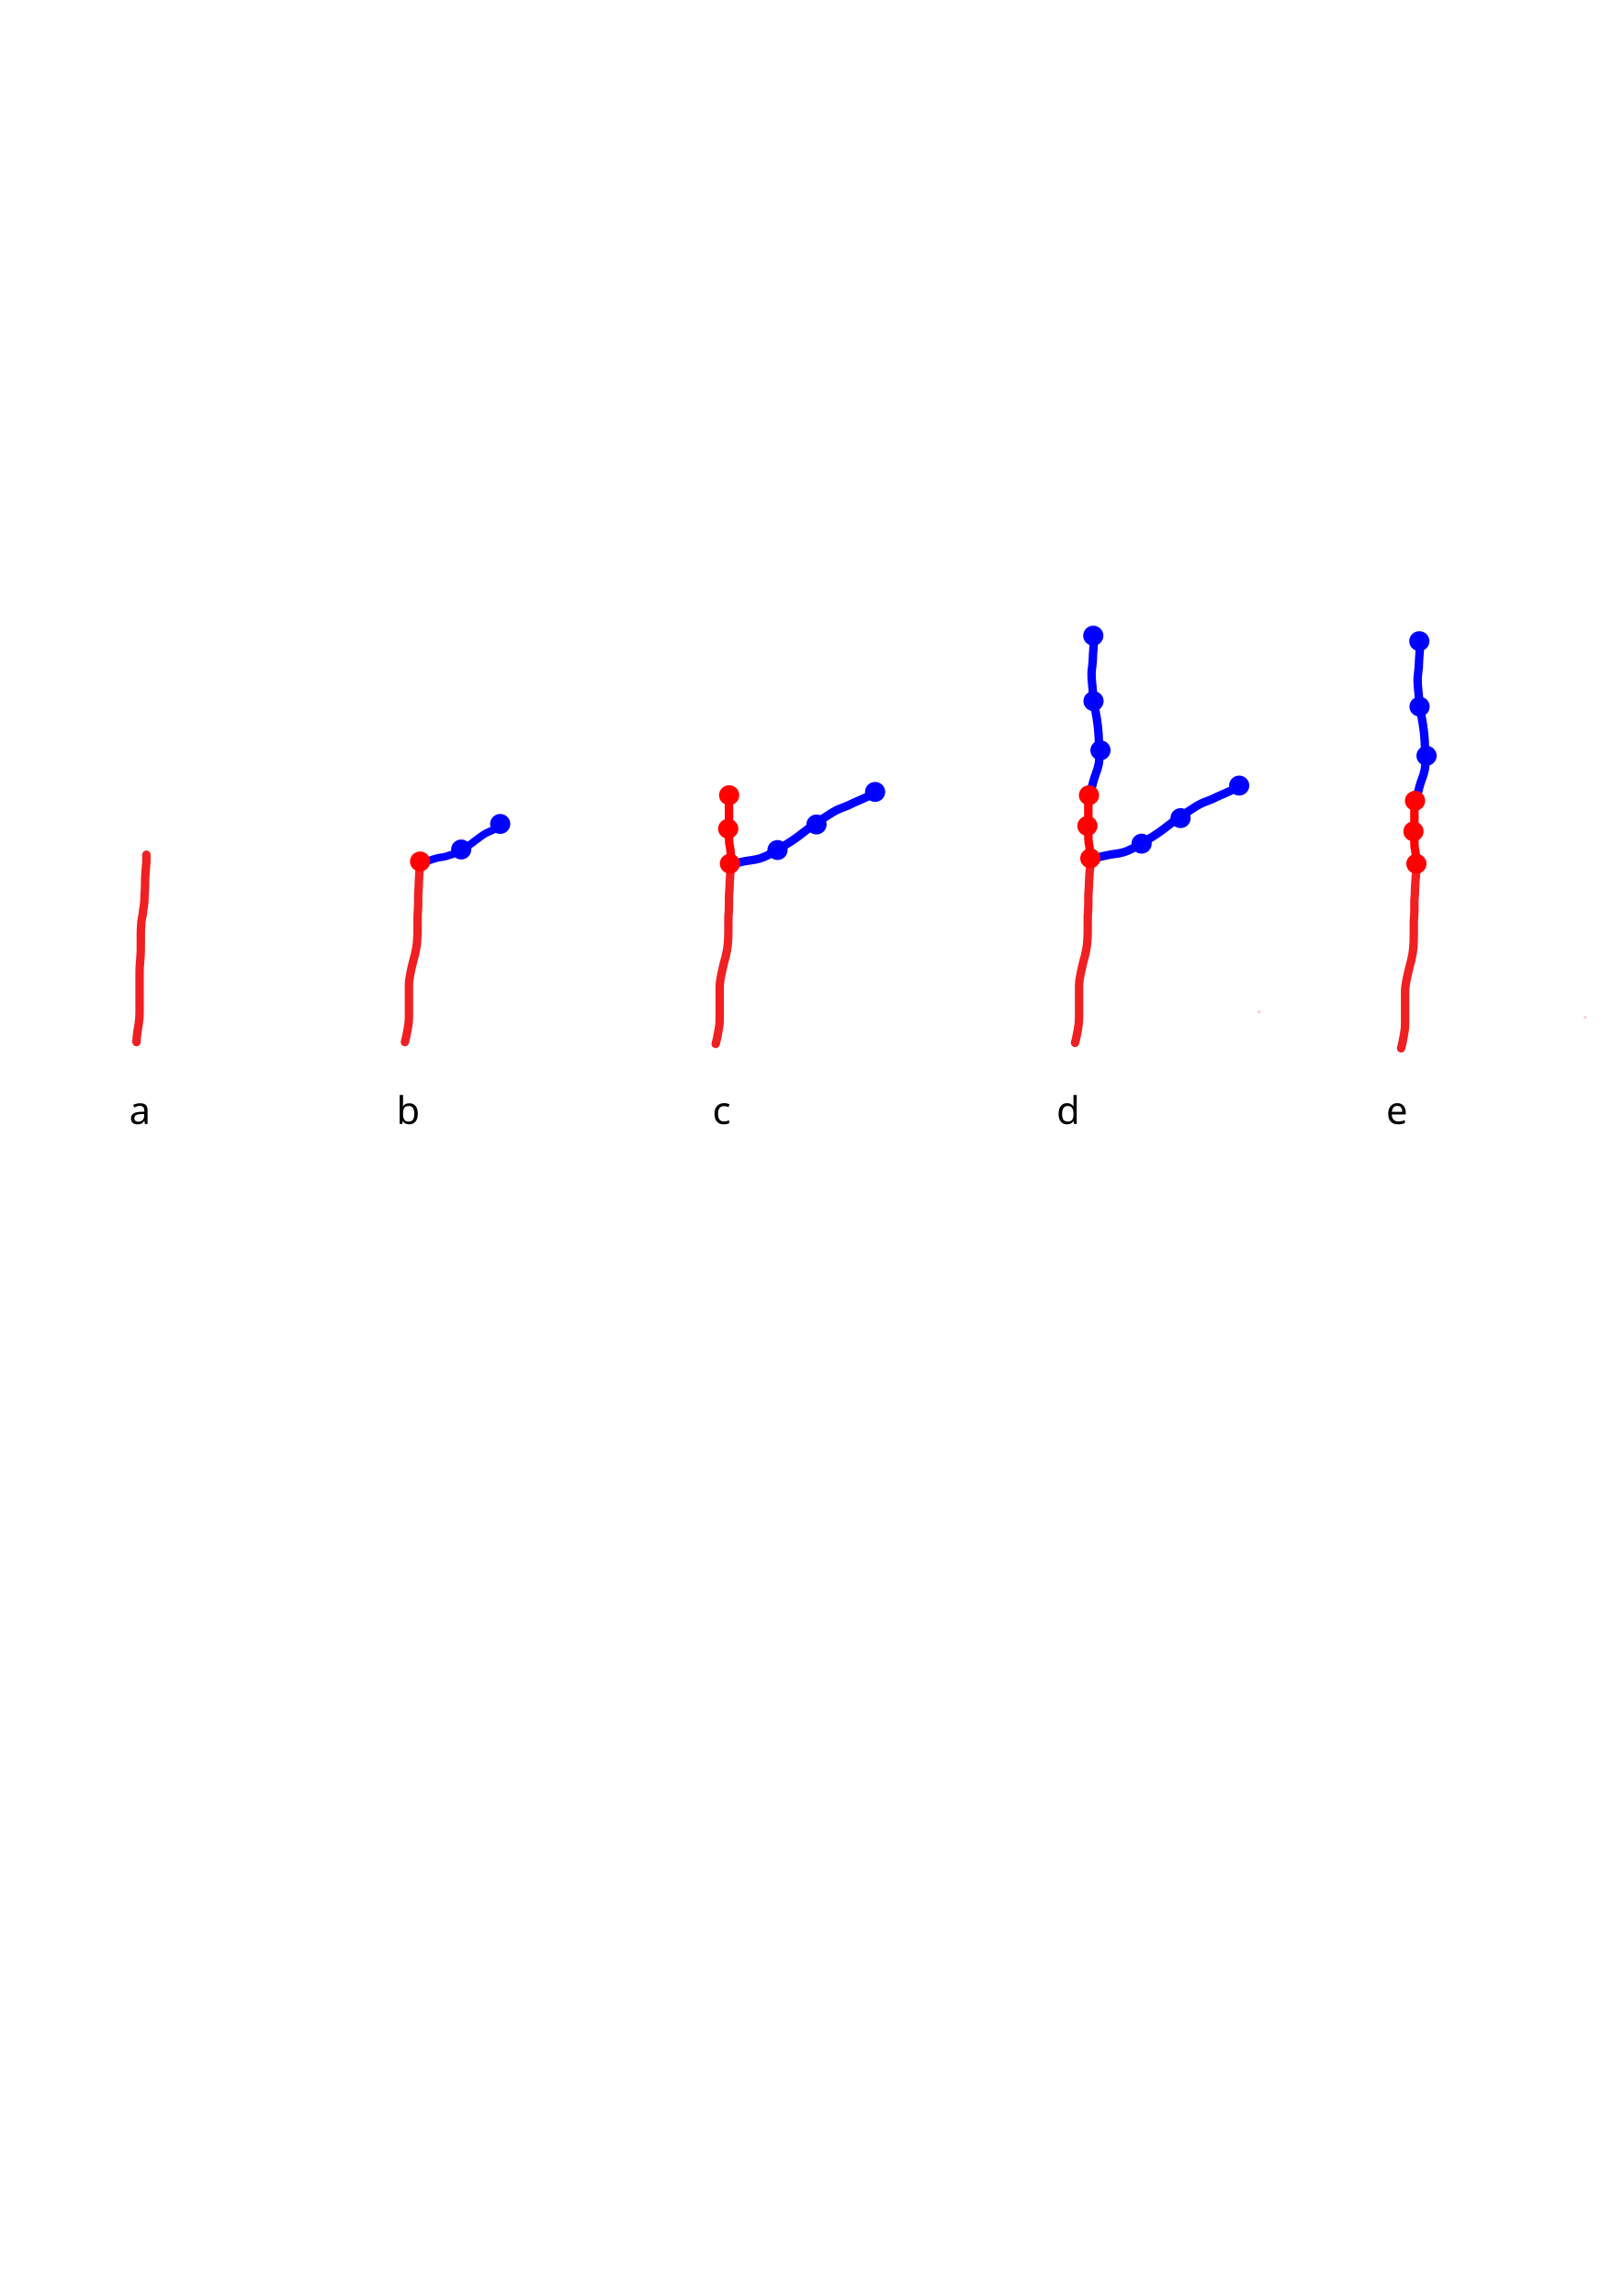
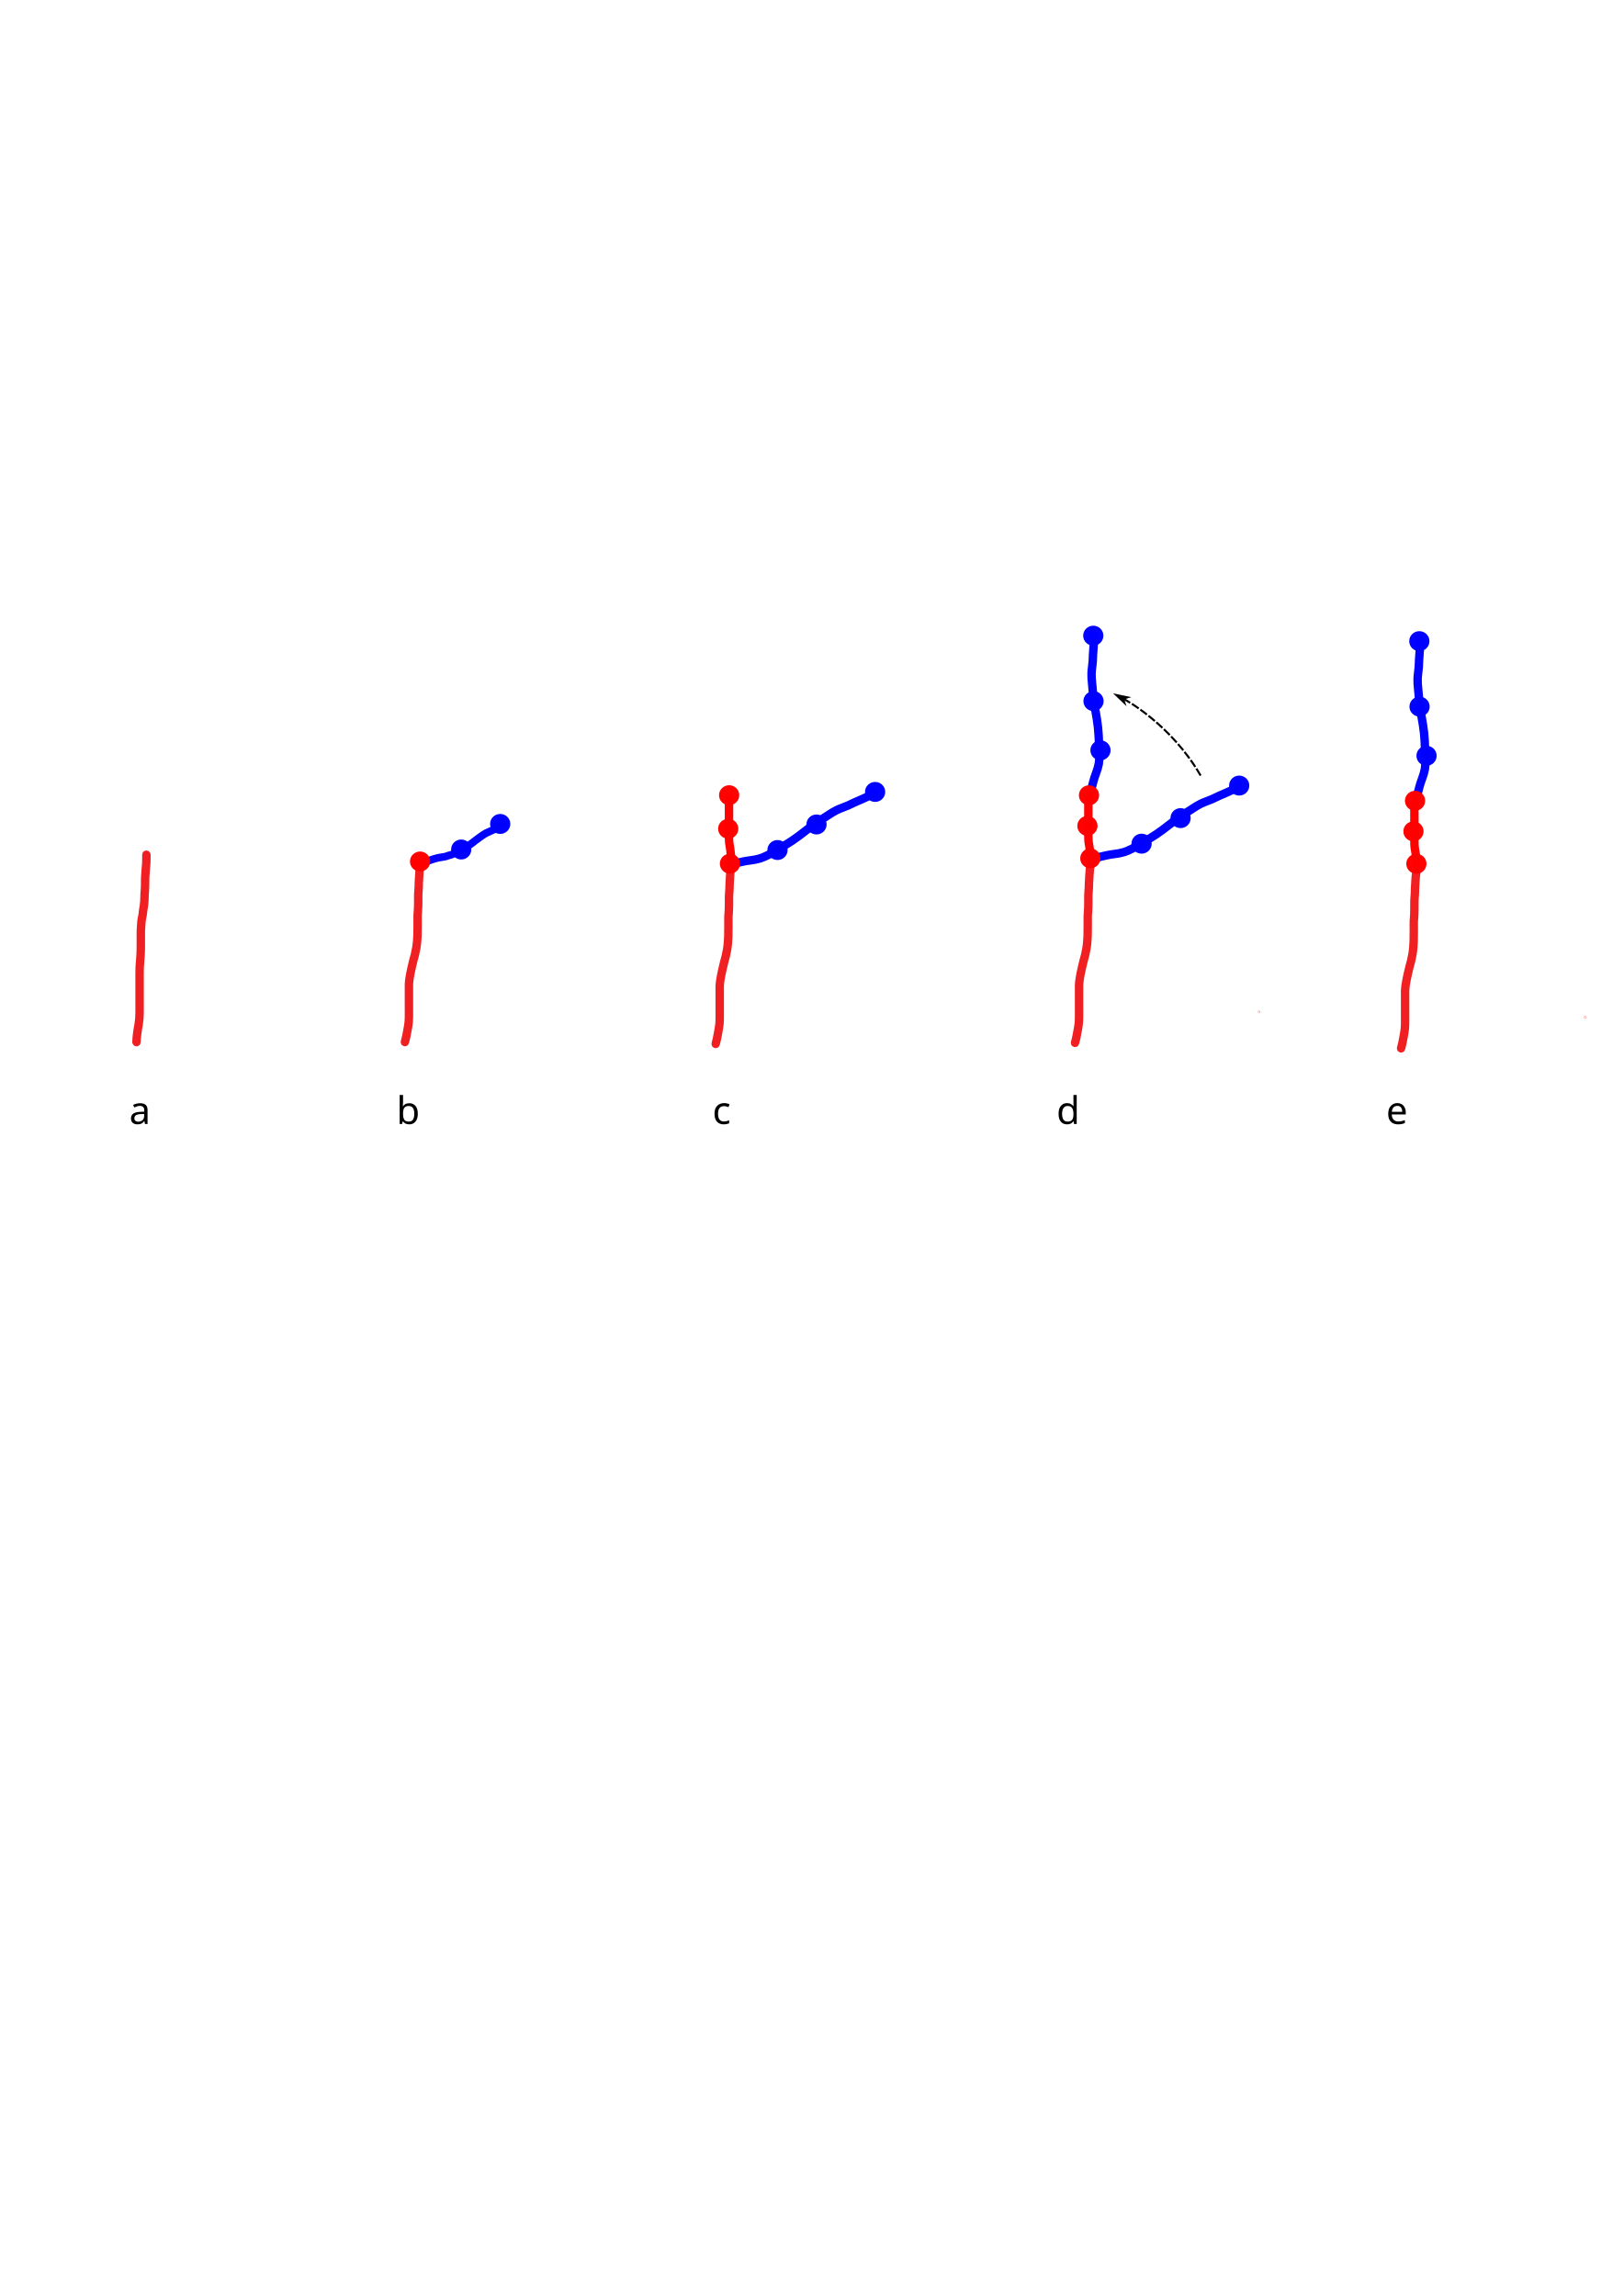
<svg xmlns="http://www.w3.org/2000/svg" width="210mm" height="297mm" viewBox="0 0 210 297" version="1.1" id="svg8">
-   <defs id="defs2" />
+   <defs id="defs2">
+     <marker style="overflow:visible" id="Arrow1L" refX="0" refY="0" orient="auto-start-reverse" markerWidth="8.75" markerHeight="5" viewBox="0 0 8.75 5" preserveAspectRatio="xMidYMid">
+       <path style="fill:context-stroke;fill-rule:evenodd;stroke:none" d="M 0,0 5,-5 -12.5,0 5,5 Z" id="arrow1L" transform="scale(-0.5)" />
+     </marker>
+   </defs>
  <g id="layer1">
    <path style="opacity:0.99;fill:#0000ff;fill-rule:evenodd;stroke:#0000ff;stroke-width:0.926;stroke-linecap:round;stroke-linejoin:round;stroke-opacity:1;paint-order:stroke fill markers" id="path16-6-9" d="m 141.587,111.088 c 0.485,-0.11 0.965,-0.242 1.452,-0.344 0.37,-0.091 0.748,-0.143 1.126,-0.194 0.427,-0.053 0.848,-0.13 1.261,-0.254 0.364,-0.117 0.71,-0.282 1.054,-0.449 0.427,-0.218 0.828,-0.482 1.241,-0.724 0.632,-0.337 1.235,-0.723 1.837,-1.109 0.591,-0.39 1.151,-0.824 1.71,-1.258 0.488,-0.401 0.999,-0.772 1.525,-1.121 0.493,-0.316 0.986,-0.634 1.476,-0.956 0.356,-0.234 0.715,-0.465 1.098,-0.651 0.256,-0.119 0.519,-0.226 0.785,-0.323 0.225,-0.08 0.446,-0.169 0.665,-0.265 0.279,-0.13 0.552,-0.27 0.834,-0.393 0.364,-0.153 0.723,-0.316 1.085,-0.475 0.334,-0.144 0.664,-0.294 0.972,-0.486 0.149,-0.092 0.278,-0.204 0.39,-0.337 0.075,-0.09 -0.052,-0.196 -0.127,-0.106 v 0 c -0.1,0.121 -0.218,0.219 -0.351,0.303 -0.301,0.189 -0.625,0.334 -0.951,0.475 -0.361,0.158 -0.721,0.321 -1.085,0.475 -0.282,0.123 -0.556,0.262 -0.835,0.393 -0.216,0.094 -0.433,0.183 -0.656,0.261 -0.271,0.099 -0.539,0.207 -0.8,0.329 -0.39,0.189 -0.756,0.423 -1.117,0.662 -0.49,0.322 -0.983,0.64 -1.477,0.956 -0.529,0.352 -1.044,0.725 -1.535,1.128 -0.555,0.431 -1.111,0.862 -1.697,1.249 -0.601,0.385 -1.202,0.769 -1.832,1.106 -0.409,0.24 -0.806,0.501 -1.229,0.718 -0.336,0.163 -0.674,0.324 -1.029,0.439 -0.404,0.122 -0.816,0.196 -1.235,0.249 -0.382,0.051 -0.763,0.104 -1.138,0.196 -0.487,0.102 -0.966,0.233 -1.451,0.344 -0.115,0.023 -0.083,0.186 0.033,0.163 z" />
    <path style="opacity:0.99;fill:#0000ff;fill-rule:evenodd;stroke:#0000ff;stroke-width:0.926;stroke-linecap:round;stroke-linejoin:round;stroke-opacity:1;paint-order:stroke fill markers" id="path1219" d="m 53.789,111.808 c 0.202,-0.029 0.401,-0.07 0.602,-0.101 0.186,-0.032 0.365,-0.084 0.539,-0.158 0.153,-0.085 0.324,-0.122 0.489,-0.175 0.106,-0.034 0.211,-0.072 0.316,-0.107 0.321,-0.123 0.653,-0.211 0.988,-0.288 0.245,-0.045 0.492,-0.083 0.738,-0.123 0.205,-0.023 0.394,-0.113 0.589,-0.177 0.133,-0.035 0.27,-0.056 0.399,-0.108 0.07,-0.029 0.136,-0.07 0.202,-0.107 0.224,-0.125 0.447,-0.252 0.675,-0.37 0.279,-0.142 0.565,-0.27 0.839,-0.421 0.324,-0.152 0.605,-0.374 0.893,-0.582 0.276,-0.231 0.574,-0.433 0.858,-0.654 0.309,-0.239 0.638,-0.453 0.975,-0.65 0.252,-0.12 0.511,-0.22 0.76,-0.345 0.165,-0.062 0.319,-0.141 0.464,-0.242 0.193,-0.131 0.345,-0.305 0.5,-0.477 0.117,-0.125 0.205,-0.27 0.284,-0.42 0.019,-0.037 -0.032,-0.064 -0.052,-0.027 v 0 c -0.077,0.146 -0.162,0.287 -0.276,0.408 -0.152,0.169 -0.3,0.34 -0.49,0.469 -0.142,0.1 -0.294,0.176 -0.456,0.237 -0.25,0.126 -0.511,0.226 -0.763,0.347 -0.339,0.198 -0.67,0.414 -0.981,0.655 -0.283,0.221 -0.581,0.422 -0.857,0.653 -0.286,0.207 -0.565,0.428 -0.887,0.578 -0.274,0.151 -0.559,0.278 -0.838,0.42 -0.229,0.118 -0.453,0.246 -0.677,0.371 -0.057,0.033 -0.129,0.077 -0.191,0.102 -0.128,0.052 -0.266,0.073 -0.399,0.108 -0.191,0.063 -0.378,0.152 -0.58,0.175 -0.248,0.04 -0.495,0.078 -0.742,0.124 -0.337,0.077 -0.67,0.166 -0.993,0.29 -0.105,0.035 -0.209,0.072 -0.314,0.106 -0.168,0.053 -0.341,0.091 -0.496,0.177 -0.169,0.072 -0.343,0.122 -0.525,0.154 -0.202,0.031 -0.402,0.072 -0.605,0.101 -0.041,0.008 -0.029,0.066 0.011,0.058 z" />
    <path style="opacity:0.99;fill:#f01e20;fill-rule:evenodd;stroke:#f01e20;stroke-width:0.926;stroke-linecap:round;stroke-linejoin:round;paint-order:stroke fill markers" id="path12" d="m 17.735,134.799 c 0.01,-0.534 0.08,-1.063 0.159,-1.59 0.099,-0.495 0.175,-0.993 0.215,-1.496 0.027,-0.409 0.028,-0.82 0.029,-1.23 -1.15e-4,-0.468 -0.001,-0.935 -0.002,-1.403 -4.23e-4,-0.534 -5.03e-4,-1.068 -5.56e-4,-1.602 -2.7e-5,-0.496 -1.6e-5,-0.993 -1.1e-5,-1.489 -0.015,-0.549 0.023,-1.097 0.071,-1.644 0.045,-0.468 0.07,-0.938 0.083,-1.407 0.008,-0.361 0.007,-0.721 0.007,-1.082 -3.44e-4,-0.374 -6.61e-4,-0.748 -8.46e-4,-1.123 -0.014,-0.348 0.024,-0.694 0.048,-1.041 0.005,-0.315 0.042,-0.625 0.101,-0.934 0.093,-0.34 0.117,-0.691 0.16,-1.039 0.075,-0.373 0.122,-0.749 0.149,-1.128 0.026,-0.32 0.01,-0.643 0.033,-0.963 0.035,-0.35 0.051,-0.702 0.061,-1.054 0.008,-0.341 0.009,-0.682 0.009,-1.023 0.031,-0.345 0.043,-0.692 0.074,-1.037 0.033,-0.309 0.06,-0.619 0.076,-0.929 0.009,-0.203 0.009,-0.406 0.01,-0.609 -2.9e-5,-0.137 -3.18e-4,-0.274 -5.03e-4,-0.412 -1.57e-4,-0.117 -0.166,-0.117 -0.166,2.2e-4 v 0 c 1.84e-4,0.137 4.77e-4,0.274 5.03e-4,0.411 -2.52e-4,0.2 -9.26e-4,0.401 -0.009,0.601 -0.016,0.308 -0.043,0.616 -0.076,0.923 -0.031,0.35 -0.045,0.702 -0.075,1.052 -3.97e-4,0.339 -9.26e-4,0.679 -0.009,1.018 -0.01,0.35 -0.025,0.699 -0.06,1.047 -0.022,0.32 -0.008,0.642 -0.033,0.963 -0.027,0.376 -0.075,0.749 -0.148,1.12 -0.043,0.345 -0.067,0.692 -0.159,1.029 -0.059,0.315 -0.098,0.632 -0.103,0.953 -0.024,0.351 -0.062,0.701 -0.048,1.053 1.73e-4,0.374 4.76e-4,0.748 8.47e-4,1.123 9.9e-5,0.359 8.99e-4,0.718 -0.007,1.078 -0.013,0.467 -0.038,0.933 -0.083,1.398 -0.048,0.552 -0.086,1.104 -0.071,1.658 -5e-6,0.496 -1.5e-5,0.993 1.2e-5,1.489 4.5e-5,0.534 1.13e-4,1.068 5.55e-4,1.602 4.5e-4,0.467 0.001,0.935 0.002,1.402 -8.99e-4,0.406 -0.002,0.812 -0.029,1.218 -0.039,0.499 -0.115,0.994 -0.213,1.485 -0.079,0.535 -0.151,1.073 -0.161,1.614 0,0.117 0.166,0.117 0.166,0 z" />
    <path style="opacity:0.99;fill:#f01e20;fill-rule:evenodd;stroke:#f01e20;stroke-width:0.926;stroke-linecap:round;stroke-linejoin:round;paint-order:stroke fill markers;fill-opacity:1" id="path14" d="m 52.445,134.821 c 0.141,-0.477 0.227,-0.965 0.315,-1.454 0.073,-0.383 0.144,-0.765 0.181,-1.153 0.027,-0.336 0.029,-0.673 0.031,-1.01 5.3e-4,-0.416 -5.29e-4,-0.833 -7.93e-4,-1.249 -5.29e-4,-0.492 -5.29e-4,-0.985 -5.29e-4,-1.477 -3.2e-5,-0.381 -2.4e-5,-0.762 -2.2e-5,-1.144 0.02,-0.477 0.102,-0.949 0.191,-1.417 0.12,-0.562 0.24,-1.123 0.383,-1.68 0.154,-0.522 0.285,-1.049 0.372,-1.586 0.098,-0.557 0.138,-1.121 0.162,-1.685 0.015,-0.442 0.016,-0.884 0.016,-1.326 -2.64e-4,-0.304 -0.001,-0.608 -0.002,-0.911 -0.012,-0.273 0.01,-0.544 0.036,-0.816 0.032,-0.381 0.037,-0.763 0.042,-1.145 0.004,-0.356 0.003,-0.713 0.003,-1.069 0.023,-0.331 0.051,-0.662 0.065,-0.994 0.001,-0.398 0.021,-0.795 0.051,-1.192 0.024,-0.316 0.027,-0.633 0.064,-0.949 0.027,-0.207 0.037,-0.415 0.077,-0.62 0.018,-0.084 0.03,-0.168 0.041,-0.253 0.015,-0.116 -0.149,-0.138 -0.164,-0.022 v 0 c -0.011,0.081 -0.022,0.163 -0.039,0.243 -0.04,0.209 -0.052,0.421 -0.079,0.632 -0.037,0.318 -0.041,0.637 -0.064,0.955 -0.03,0.399 -0.05,0.797 -0.051,1.197 -0.014,0.334 -0.043,0.667 -0.065,1.001 1.05e-4,0.356 2.64e-4,0.711 -0.003,1.067 -0.005,0.377 -0.009,0.755 -0.041,1.132 -0.026,0.277 -0.048,0.553 -0.036,0.832 2.65e-4,0.304 0.001,0.607 0.002,0.911 -5.6e-5,0.44 -0.001,0.879 -0.016,1.319 -0.023,0.558 -0.063,1.115 -0.16,1.666 -0.086,0.532 -0.217,1.054 -0.369,1.572 -0.143,0.56 -0.264,1.125 -0.385,1.69 -0.091,0.478 -0.174,0.961 -0.194,1.448 -5e-6,0.381 -1.3e-5,0.762 1.9e-5,1.144 5.5e-5,0.492 1.24e-4,0.985 5.29e-4,1.477 2.64e-4,0.416 0.001,0.832 7.94e-4,1.248 -0.002,0.332 -0.003,0.664 -0.03,0.995 -0.036,0.384 -0.107,0.761 -0.179,1.139 -0.087,0.483 -0.172,0.966 -0.312,1.437 -0.032,0.113 0.127,0.158 0.159,0.046 z" />
    <path style="opacity:0.99;fill:#f01e20;fill-rule:evenodd;stroke:#f01e20;stroke-width:0.926;stroke-linecap:round;stroke-linejoin:round;paint-order:stroke fill markers;fill-opacity:1" id="path14-3" d="m 92.639,135.06 c 0.141,-0.477 0.227,-0.965 0.315,-1.454 0.073,-0.383 0.144,-0.765 0.181,-1.153 0.027,-0.336 0.029,-0.673 0.031,-1.01 5.3e-4,-0.416 -5.29e-4,-0.833 -7.93e-4,-1.249 -5.29e-4,-0.492 -5.29e-4,-0.985 -5.29e-4,-1.477 -3.2e-5,-0.381 -2.4e-5,-0.762 -2.2e-5,-1.144 0.02,-0.477 0.102,-0.949 0.191,-1.417 0.12,-0.562 0.24,-1.123 0.383,-1.68 0.154,-0.522 0.285,-1.049 0.372,-1.586 0.098,-0.557 0.138,-1.121 0.162,-1.685 0.015,-0.442 0.016,-0.884 0.016,-1.326 -2.64e-4,-0.304 -0.001,-0.608 -0.002,-0.911 -0.012,-0.273 0.01,-0.544 0.036,-0.816 0.032,-0.381 0.037,-0.763 0.042,-1.145 0.004,-0.356 0.003,-0.713 0.003,-1.069 0.023,-0.331 0.051,-0.662 0.065,-0.994 0.001,-0.398 0.021,-0.795 0.051,-1.192 0.024,-0.316 0.027,-0.633 0.064,-0.949 0.027,-0.207 0.037,-0.415 0.077,-0.62 0.018,-0.084 0.03,-0.168 0.041,-0.253 0.015,-0.116 -0.149,-0.138 -0.164,-0.022 v 0 c -0.011,0.081 -0.022,0.163 -0.039,0.243 -0.04,0.209 -0.052,0.421 -0.079,0.632 -0.037,0.318 -0.041,0.637 -0.064,0.955 -0.03,0.399 -0.05,0.797 -0.051,1.197 -0.014,0.334 -0.043,0.667 -0.065,1.001 1.05e-4,0.356 2.64e-4,0.711 -0.003,1.067 -0.005,0.377 -0.009,0.755 -0.041,1.132 -0.026,0.277 -0.048,0.553 -0.036,0.832 2.65e-4,0.304 0.001,0.607 0.002,0.911 -5.6e-5,0.44 -0.001,0.879 -0.016,1.319 -0.023,0.558 -0.063,1.115 -0.16,1.666 -0.086,0.532 -0.217,1.054 -0.369,1.572 -0.143,0.56 -0.264,1.125 -0.385,1.69 -0.091,0.478 -0.174,0.961 -0.194,1.448 -5e-6,0.381 -1.3e-5,0.762 1.9e-5,1.144 5.5e-5,0.492 1.24e-4,0.985 5.29e-4,1.477 2.64e-4,0.416 0.001,0.832 7.94e-4,1.248 -0.002,0.332 -0.003,0.664 -0.03,0.995 -0.036,0.384 -0.107,0.761 -0.179,1.139 -0.087,0.483 -0.172,0.966 -0.312,1.437 -0.032,0.113 0.127,0.158 0.159,0.046 z" />
    <path style="opacity:0.99;fill:#0000ff;fill-rule:evenodd;stroke:#0000ff;stroke-width:0.926;stroke-linecap:round;stroke-linejoin:round;stroke-opacity:1;paint-order:stroke fill markers" id="path16-6" d="m 94.499,111.91 c 0.485,-0.11 0.965,-0.242 1.452,-0.344 0.37,-0.091 0.748,-0.143 1.126,-0.194 0.427,-0.053 0.848,-0.13 1.261,-0.254 0.364,-0.117 0.71,-0.282 1.054,-0.449 0.427,-0.218 0.828,-0.482 1.241,-0.724 0.632,-0.337 1.235,-0.723 1.837,-1.109 0.591,-0.39 1.151,-0.824 1.71,-1.258 0.488,-0.401 0.999,-0.772 1.525,-1.121 0.493,-0.316 0.986,-0.634 1.476,-0.956 0.356,-0.234 0.715,-0.465 1.098,-0.651 0.256,-0.119 0.519,-0.226 0.785,-0.323 0.225,-0.08 0.446,-0.169 0.665,-0.265 0.279,-0.13 0.552,-0.27 0.834,-0.393 0.364,-0.153 0.723,-0.316 1.085,-0.475 0.334,-0.144 0.664,-0.294 0.972,-0.486 0.149,-0.092 0.278,-0.204 0.39,-0.337 0.075,-0.09 -0.052,-0.196 -0.127,-0.106 v 0 c -0.1,0.121 -0.218,0.219 -0.351,0.303 -0.301,0.189 -0.625,0.334 -0.951,0.475 -0.361,0.158 -0.721,0.321 -1.085,0.475 -0.282,0.123 -0.556,0.262 -0.835,0.393 -0.216,0.094 -0.433,0.183 -0.656,0.261 -0.271,0.099 -0.539,0.207 -0.8,0.329 -0.39,0.189 -0.756,0.423 -1.117,0.662 -0.49,0.322 -0.983,0.64 -1.477,0.956 -0.529,0.352 -1.044,0.725 -1.535,1.128 -0.555,0.431 -1.111,0.862 -1.697,1.249 -0.601,0.385 -1.202,0.769 -1.832,1.106 -0.409,0.24 -0.807,0.501 -1.229,0.718 -0.336,0.163 -0.674,0.324 -1.029,0.439 -0.404,0.122 -0.816,0.196 -1.235,0.249 -0.382,0.051 -0.763,0.104 -1.138,0.196 -0.487,0.102 -0.966,0.233 -1.451,0.344 -0.115,0.023 -0.083,0.186 0.032,0.163 z" />
    <path style="opacity:0.99;fill:#ff0000;fill-rule:evenodd;stroke:#ff0000;stroke-width:0.926;stroke-linecap:round;stroke-linejoin:round;stroke-opacity:1;paint-order:stroke fill markers" id="path885" d="m 94.633,110.853 c -0.052,-0.442 -0.069,-0.885 -0.151,-1.323 -0.061,-0.275 -0.092,-0.555 -0.107,-0.836 -0.01,-0.251 -0.009,-0.503 -0.009,-0.754 5.3e-4,-0.256 7.94e-4,-0.512 0.001,-0.769 2.01e-4,-0.277 2.06e-4,-0.555 2.17e-4,-0.832 5e-6,-0.3 0,-0.599 -3e-6,-0.899 -3e-6,-0.313 -3e-6,-0.626 -3e-6,-0.939 -2e-6,-0.291 -2e-6,-0.582 -2e-6,-0.874 0,-0.083 0,-0.165 0,-0.248 0,-0.117 -0.166,-0.117 -0.166,0 v 0 c 0,0.009 0,0.244 0,0.248 0,0.291 0,0.582 0,0.874 0,0.313 0,0.626 2e-6,0.939 3e-6,0.3 1.1e-5,0.599 5e-6,0.899 -1.3e-5,0.277 -1.8e-5,0.555 -2.16e-4,0.832 -2.28e-4,0.256 -5.3e-4,0.512 -0.001,0.769 -1.37e-4,0.254 -0.001,0.509 0.01,0.763 0.016,0.288 0.048,0.575 0.11,0.857 0.081,0.434 0.097,0.874 0.149,1.312 0.014,0.116 0.179,0.097 0.165,-0.02 z" />
    <circle id="path887" style="fill:#ff0000;stroke:#ff0000;stroke-width:0.265" cx="162.837" cy="130.871" r="0.005" />
    <path style="opacity:0.99;fill:#f01e20;fill-rule:evenodd;stroke:#f01e20;stroke-width:0.926;stroke-linecap:round;stroke-linejoin:round;paint-order:stroke fill markers;fill-opacity:1" id="path14-3-5" d="m 139.115,134.926 c 0.141,-0.477 0.227,-0.965 0.315,-1.454 0.073,-0.383 0.144,-0.765 0.181,-1.153 0.027,-0.336 0.029,-0.673 0.031,-1.01 5.3e-4,-0.416 -5.3e-4,-0.833 -8e-4,-1.249 -5.3e-4,-0.492 -5.3e-4,-0.985 -5.3e-4,-1.477 -3e-5,-0.381 -2e-5,-0.762 -2e-5,-1.144 0.02,-0.477 0.102,-0.949 0.191,-1.417 0.12,-0.562 0.24,-1.123 0.383,-1.68 0.154,-0.522 0.285,-1.049 0.372,-1.586 0.098,-0.557 0.138,-1.121 0.162,-1.685 0.015,-0.442 0.016,-0.884 0.016,-1.326 -2.7e-4,-0.304 -0.001,-0.608 -0.002,-0.911 -0.012,-0.273 0.01,-0.544 0.036,-0.816 0.032,-0.381 0.037,-0.763 0.042,-1.145 0.003,-0.356 0.003,-0.713 0.003,-1.069 0.023,-0.331 0.051,-0.662 0.065,-0.994 10e-4,-0.398 0.021,-0.795 0.051,-1.192 0.024,-0.316 0.027,-0.633 0.064,-0.949 0.027,-0.207 0.037,-0.415 0.077,-0.62 0.018,-0.084 0.03,-0.168 0.041,-0.253 0.015,-0.116 -0.149,-0.138 -0.164,-0.022 v 0 c -0.011,0.081 -0.022,0.163 -0.039,0.243 -0.04,0.209 -0.052,0.421 -0.079,0.632 -0.037,0.318 -0.041,0.637 -0.064,0.955 -0.03,0.399 -0.05,0.797 -0.051,1.197 -0.014,0.334 -0.043,0.667 -0.065,1.001 1e-4,0.356 2.6e-4,0.711 -0.003,1.067 -0.005,0.377 -0.009,0.755 -0.041,1.132 -0.026,0.277 -0.049,0.553 -0.036,0.832 2.6e-4,0.304 0.001,0.607 0.002,0.911 -6e-5,0.44 -0.001,0.879 -0.016,1.319 -0.023,0.558 -0.063,1.115 -0.16,1.666 -0.086,0.532 -0.217,1.054 -0.369,1.572 -0.143,0.56 -0.264,1.125 -0.385,1.69 -0.091,0.478 -0.174,0.961 -0.194,1.448 -1e-5,0.381 -2e-5,0.762 2e-5,1.144 5e-5,0.492 1.2e-4,0.985 5.3e-4,1.477 2.6e-4,0.416 0.001,0.832 7.9e-4,1.248 -0.002,0.332 -0.003,0.664 -0.03,0.995 -0.036,0.384 -0.107,0.761 -0.179,1.139 -0.087,0.483 -0.172,0.966 -0.312,1.437 -0.032,0.113 0.127,0.158 0.159,0.046 z" />
    <path style="opacity:0.99;fill:#0000ff;fill-rule:evenodd;stroke:#0000ff;stroke-width:0.926;stroke-linecap:round;stroke-linejoin:round;stroke-opacity:1;paint-order:stroke fill markers" id="path16-6-3" d="m 141.11,102.581 c 0.128,-0.481 0.234,-0.967 0.37,-1.446 0.092,-0.37 0.221,-0.729 0.352,-1.087 0.151,-0.403 0.278,-0.812 0.36,-1.234 0.065,-0.377 0.08,-0.76 0.092,-1.142 0.005,-0.479 -0.042,-0.957 -0.065,-1.435 -0.005,-0.716 -0.066,-1.429 -0.129,-2.142 -0.071,-0.704 -0.195,-1.402 -0.32,-2.098 -0.128,-0.618 -0.219,-1.243 -0.285,-1.871 -0.051,-0.584 -0.103,-1.168 -0.161,-1.751 -0.042,-0.424 -0.08,-0.849 -0.066,-1.275 0.013,-0.282 0.041,-0.565 0.079,-0.845 0.034,-0.236 0.057,-0.474 0.074,-0.712 0.014,-0.307 0.017,-0.614 0.04,-0.921 0.033,-0.393 0.056,-0.788 0.084,-1.181 0.028,-0.362 0.048,-0.724 0.021,-1.087 -0.012,-0.175 -0.051,-0.341 -0.117,-0.502 -0.045,-0.108 -0.198,-0.045 -0.153,0.064 v 0 c 0.061,0.144 0.093,0.295 0.105,0.451 0.027,0.354 0.006,0.709 -0.021,1.063 -0.028,0.394 -0.05,0.788 -0.084,1.181 -0.022,0.307 -0.026,0.614 -0.04,0.922 -0.017,0.235 -0.04,0.469 -0.073,0.702 -0.038,0.286 -0.067,0.574 -0.08,0.862 -0.013,0.433 0.024,0.866 0.067,1.297 0.058,0.584 0.11,1.168 0.161,1.752 0.066,0.632 0.157,1.261 0.286,1.883 0.124,0.691 0.248,1.384 0.318,2.083 0.062,0.711 0.123,1.422 0.128,2.136 0.023,0.474 0.069,0.947 0.065,1.422 -0.012,0.373 -0.026,0.747 -0.089,1.116 -0.08,0.414 -0.205,0.814 -0.353,1.209 -0.132,0.362 -0.263,0.724 -0.355,1.098 -0.136,0.478 -0.243,0.964 -0.37,1.444 -0.033,0.113 0.126,0.159 0.159,0.047 z" />
    <path style="opacity:0.99;fill:#ff0000;fill-rule:evenodd;stroke:#ff0000;stroke-width:0.926;stroke-linecap:round;stroke-linejoin:round;stroke-opacity:1;paint-order:stroke fill markers" id="path885-5" d="m 141.109,110.718 c -0.052,-0.442 -0.069,-0.885 -0.151,-1.323 -0.061,-0.275 -0.092,-0.555 -0.107,-0.836 -0.011,-0.251 -0.009,-0.503 -0.009,-0.754 5.3e-4,-0.256 7.9e-4,-0.512 0.001,-0.769 2e-4,-0.277 2e-4,-0.555 2.1e-4,-0.832 1e-5,-0.3 0,-0.599 0,-0.899 0,-0.313 0,-0.626 0,-0.939 0,-0.291 0,-0.582 0,-0.874 0,-0.083 0,-0.165 0,-0.248 0,-0.117 -0.166,-0.117 -0.166,0 v 0 c 0,0.009 0,0.244 0,0.248 0,0.291 0,0.582 0,0.874 0,0.313 0,0.626 0,0.939 1e-5,0.3 1e-5,0.599 1e-5,0.899 -1e-5,0.277 -2e-5,0.555 -2.2e-4,0.832 -2.3e-4,0.256 -5.3e-4,0.512 -0.001,0.769 -1.3e-4,0.254 -10e-4,0.509 0.01,0.763 0.016,0.288 0.048,0.575 0.11,0.857 0.081,0.434 0.097,0.874 0.149,1.312 0.014,0.116 0.179,0.097 0.165,-0.02 z" />
    <ellipse style="opacity:0.99;fill:#ff0000;fill-rule:evenodd;stroke:#ff0000;stroke-width:0.926;stroke-linecap:round;stroke-linejoin:round;stroke-opacity:1;paint-order:stroke fill markers" id="path917" cx="54.331" cy="111.438" rx="0.845" ry="0.83" />
    <ellipse style="opacity:0.99;fill:#ff0000;fill-rule:evenodd;stroke:#ff0000;stroke-width:0.926;stroke-linecap:round;stroke-linejoin:round;stroke-opacity:1;paint-order:stroke fill markers" id="path917-6" cx="140.844" cy="102.876" rx="0.845" ry="0.83" />
    <ellipse style="opacity:0.99;fill:#ff0000;fill-rule:evenodd;stroke:#ff0000;stroke-width:0.926;stroke-linecap:round;stroke-linejoin:round;stroke-opacity:1;paint-order:stroke fill markers" id="path917-2" cx="141.017" cy="111.028" rx="0.845" ry="0.83" />
    <ellipse style="opacity:0.99;fill:#ff0000;fill-rule:evenodd;stroke:#ff0000;stroke-width:0.926;stroke-linecap:round;stroke-linejoin:round;stroke-opacity:1;paint-order:stroke fill markers" id="path917-9" cx="94.406" cy="111.72" rx="0.845" ry="0.83" />
    <ellipse style="opacity:0.99;fill:#ff0000;fill-rule:evenodd;stroke:#ff0000;stroke-width:0.926;stroke-linecap:round;stroke-linejoin:round;stroke-opacity:1;paint-order:stroke fill markers" id="path917-9-1-2" cx="140.64" cy="106.835" rx="0.845" ry="0.83" />
    <ellipse style="opacity:0.99;fill:#0000ff;fill-rule:evenodd;stroke:#0000ff;stroke-width:0.926;stroke-linecap:round;stroke-linejoin:round;stroke-opacity:1;paint-order:stroke fill markers" id="path917-9-1-2-7" cx="100.558" cy="109.955" rx="0.845" ry="0.83" />
    <ellipse style="opacity:0.99;fill:#0000ff;fill-rule:evenodd;stroke:#0000ff;stroke-width:0.926;stroke-linecap:round;stroke-linejoin:round;stroke-opacity:1;paint-order:stroke fill markers" id="path917-9-1-2-7-0" cx="105.601" cy="106.649" rx="0.845" ry="0.83" />
    <ellipse style="opacity:0.99;fill:#0000ff;fill-rule:evenodd;stroke:#0000ff;stroke-width:0.926;stroke-linecap:round;stroke-linejoin:round;stroke-opacity:1;paint-order:stroke fill markers" id="path917-9-1-2-7-0-9" cx="113.182" cy="102.44" rx="0.845" ry="0.83" />
    <ellipse style="opacity:0.99;fill:#0000ff;fill-rule:evenodd;stroke:#0000ff;stroke-width:0.926;stroke-linecap:round;stroke-linejoin:round;stroke-opacity:1;paint-order:stroke fill markers" id="path917-9-1-2-7-3" cx="59.651" cy="109.886" rx="0.845" ry="0.83" />
    <ellipse style="opacity:0.99;fill:#0000ff;fill-rule:evenodd;stroke:#0000ff;stroke-width:0.926;stroke-linecap:round;stroke-linejoin:round;stroke-opacity:1;paint-order:stroke fill markers" id="path917-9-1-2-7-0-6" cx="64.694" cy="106.58" rx="0.845" ry="0.83" />
    <ellipse style="opacity:0.99;fill:#0000ff;fill-rule:evenodd;stroke:#0000ff;stroke-width:0.926;stroke-linecap:round;stroke-linejoin:round;stroke-opacity:1;paint-order:stroke fill markers" id="path917-9-1-2-7-3-6" cx="142.33" cy="97.056" rx="0.845" ry="0.83" />
    <ellipse style="opacity:0.99;fill:#0000ff;fill-rule:evenodd;stroke:#0000ff;stroke-width:0.926;stroke-linecap:round;stroke-linejoin:round;stroke-opacity:1;paint-order:stroke fill markers" id="path917-9-1-2-7-0-6-2" cx="141.429" cy="90.696" rx="0.845" ry="0.83" />
    <ellipse style="opacity:0.99;fill:#0000ff;fill-rule:evenodd;stroke:#0000ff;stroke-width:0.926;stroke-linecap:round;stroke-linejoin:round;stroke-opacity:1;paint-order:stroke fill markers" id="path917-9-1-2-7-0-9-0-6" cx="141.4" cy="82.229" rx="0.845" ry="0.83" />
    <ellipse style="opacity:0.99;fill:#ff0000;fill-rule:evenodd;stroke:#ff0000;stroke-width:0.926;stroke-linecap:round;stroke-linejoin:round;stroke-opacity:1;paint-order:stroke fill markers" id="path917-9-1-2-1" cx="94.185" cy="107.205" rx="0.845" ry="0.83" />
    <ellipse style="opacity:0.99;fill:#ff0000;fill-rule:evenodd;stroke:#ff0000;stroke-width:0.926;stroke-linecap:round;stroke-linejoin:round;stroke-opacity:1;paint-order:stroke fill markers" id="path917-6-8" cx="94.302" cy="102.866" rx="0.845" ry="0.83" />
    <text xml:space="preserve" style="font-style:normal;font-weight:normal;font-size:4.939px;line-height:1.25;font-family:sans-serif;letter-spacing:0px;word-spacing:0px;fill:#000000;fill-opacity:1;stroke:none;stroke-width:0.265" x="16.706" y="145.393" id="text1173">
      <tspan id="tspan1171" x="16.706" y="145.393" style="stroke-width:0.265">a</tspan>
    </text>
    <text xml:space="preserve" style="font-style:normal;font-weight:normal;font-size:4.939px;line-height:1.25;font-family:sans-serif;letter-spacing:0px;word-spacing:0px;fill:#000000;fill-opacity:1;stroke:none;stroke-width:0.265" x="51.268" y="145.393" id="text1177">
      <tspan id="tspan1175" x="51.268" y="145.393" style="stroke-width:0.265">b</tspan>
    </text>
    <text xml:space="preserve" style="font-style:normal;font-weight:normal;font-size:4.939px;line-height:1.25;font-family:sans-serif;letter-spacing:0px;word-spacing:0px;fill:#000000;fill-opacity:1;stroke:none;stroke-width:0.265" x="92.147" y="145.393" id="text1181">
      <tspan id="tspan1179" x="92.147" y="145.393" style="stroke-width:0.265">c</tspan>
    </text>
    <text xml:space="preserve" style="font-style:normal;font-weight:normal;font-size:4.939px;line-height:1.25;font-family:sans-serif;letter-spacing:0px;word-spacing:0px;fill:#000000;fill-opacity:1;stroke:none;stroke-width:0.265" x="136.643" y="145.393" id="text1185">
      <tspan id="tspan1183" x="136.643" y="145.393" style="stroke-width:0.265">d</tspan>
    </text>
    <ellipse style="opacity:0.99;fill:#0000ff;fill-rule:evenodd;stroke:#0000ff;stroke-width:0.926;stroke-linecap:round;stroke-linejoin:round;stroke-opacity:1;paint-order:stroke fill markers" id="path917-9-1-2-7-2" cx="147.646" cy="109.133" rx="0.845" ry="0.83" />
    <ellipse style="opacity:0.99;fill:#0000ff;fill-rule:evenodd;stroke:#0000ff;stroke-width:0.926;stroke-linecap:round;stroke-linejoin:round;stroke-opacity:1;paint-order:stroke fill markers" id="path917-9-1-2-7-0-3" cx="152.688" cy="105.828" rx="0.845" ry="0.83" />
    <ellipse style="opacity:0.99;fill:#0000ff;fill-rule:evenodd;stroke:#0000ff;stroke-width:0.926;stroke-linecap:round;stroke-linejoin:round;stroke-opacity:1;paint-order:stroke fill markers" id="path917-9-1-2-7-0-9-7" cx="160.27" cy="101.618" rx="0.845" ry="0.83" />
    <circle id="path887-2" style="fill:#ff0000;stroke:#ff0000;stroke-width:0.265" cx="205.006" cy="131.58" r="0.005" />
    <path style="opacity:0.99;fill:#f01e20;fill-rule:evenodd;stroke:#f01e20;stroke-width:0.926;stroke-linecap:round;stroke-linejoin:round;paint-order:stroke fill markers;fill-opacity:1" id="path14-3-5-8" d="m 181.285,135.633 c 0.141,-0.477 0.227,-0.965 0.315,-1.454 0.073,-0.383 0.144,-0.765 0.181,-1.153 0.027,-0.336 0.029,-0.673 0.031,-1.01 5.3e-4,-0.416 -5.3e-4,-0.833 -8e-4,-1.249 -5.3e-4,-0.492 -5.3e-4,-0.985 -5.3e-4,-1.477 -3e-5,-0.381 -2e-5,-0.762 -2e-5,-1.144 0.02,-0.477 0.102,-0.949 0.191,-1.417 0.12,-0.562 0.24,-1.123 0.383,-1.68 0.154,-0.522 0.285,-1.049 0.372,-1.586 0.098,-0.557 0.138,-1.121 0.162,-1.685 0.015,-0.442 0.016,-0.884 0.016,-1.326 -2.7e-4,-0.304 -0.001,-0.608 -0.002,-0.911 -0.012,-0.273 0.01,-0.544 0.036,-0.816 0.032,-0.381 0.037,-0.763 0.042,-1.145 0.003,-0.356 0.003,-0.713 0.003,-1.069 0.023,-0.331 0.051,-0.662 0.065,-0.994 10e-4,-0.398 0.021,-0.795 0.051,-1.192 0.024,-0.316 0.027,-0.633 0.064,-0.949 0.027,-0.207 0.037,-0.415 0.077,-0.62 0.018,-0.084 0.03,-0.168 0.041,-0.253 0.015,-0.116 -0.149,-0.138 -0.164,-0.022 v 0 c -0.011,0.081 -0.022,0.163 -0.039,0.243 -0.04,0.209 -0.052,0.421 -0.079,0.632 -0.037,0.318 -0.041,0.637 -0.064,0.955 -0.03,0.399 -0.05,0.797 -0.051,1.197 -0.014,0.334 -0.043,0.667 -0.065,1.001 1e-4,0.356 2.6e-4,0.711 -0.003,1.067 -0.005,0.377 -0.009,0.755 -0.041,1.132 -0.026,0.277 -0.049,0.553 -0.036,0.832 2.6e-4,0.304 10e-4,0.607 0.002,0.911 -6e-5,0.44 -0.001,0.879 -0.016,1.319 -0.023,0.558 -0.063,1.115 -0.16,1.666 -0.086,0.532 -0.217,1.054 -0.369,1.572 -0.143,0.56 -0.264,1.125 -0.385,1.69 -0.091,0.478 -0.174,0.961 -0.194,1.448 -1e-5,0.381 -2e-5,0.762 2e-5,1.144 5e-5,0.492 1.2e-4,0.985 5.3e-4,1.477 2.6e-4,0.416 0.001,0.832 7.9e-4,1.248 -0.002,0.332 -0.003,0.664 -0.03,0.995 -0.036,0.384 -0.107,0.761 -0.179,1.139 -0.087,0.483 -0.172,0.966 -0.312,1.437 -0.032,0.113 0.127,0.158 0.159,0.046 z" />
    <path style="opacity:0.99;fill:#0000ff;fill-rule:evenodd;stroke:#0000ff;stroke-width:0.926;stroke-linecap:round;stroke-linejoin:round;stroke-opacity:1;paint-order:stroke fill markers" id="path16-6-3-9" d="m 183.28,103.288 c 0.128,-0.481 0.234,-0.967 0.37,-1.446 0.092,-0.37 0.221,-0.729 0.352,-1.087 0.151,-0.403 0.278,-0.812 0.36,-1.234 0.065,-0.377 0.08,-0.76 0.092,-1.142 0.005,-0.479 -0.042,-0.957 -0.065,-1.435 -0.005,-0.716 -0.066,-1.429 -0.129,-2.142 -0.071,-0.704 -0.195,-1.402 -0.32,-2.098 -0.128,-0.618 -0.219,-1.243 -0.285,-1.871 -0.051,-0.584 -0.103,-1.168 -0.161,-1.751 -0.042,-0.424 -0.08,-0.849 -0.066,-1.275 0.013,-0.282 0.041,-0.565 0.079,-0.845 0.034,-0.236 0.057,-0.474 0.074,-0.712 0.014,-0.307 0.017,-0.614 0.04,-0.921 0.033,-0.393 0.056,-0.788 0.084,-1.181 0.028,-0.362 0.048,-0.724 0.021,-1.087 -0.012,-0.175 -0.051,-0.341 -0.117,-0.502 -0.045,-0.108 -0.198,-0.045 -0.153,0.064 v 0 c 0.061,0.144 0.093,0.295 0.105,0.451 0.027,0.354 0.006,0.709 -0.021,1.063 -0.028,0.394 -0.05,0.788 -0.084,1.181 -0.022,0.307 -0.026,0.614 -0.04,0.922 -0.017,0.235 -0.04,0.469 -0.073,0.702 -0.038,0.286 -0.067,0.574 -0.08,0.862 -0.013,0.433 0.024,0.866 0.067,1.297 0.058,0.584 0.11,1.168 0.161,1.752 0.066,0.632 0.157,1.261 0.286,1.883 0.124,0.691 0.248,1.384 0.318,2.083 0.062,0.711 0.123,1.422 0.128,2.136 0.023,0.474 0.069,0.947 0.065,1.422 -0.012,0.373 -0.026,0.747 -0.089,1.116 -0.08,0.414 -0.205,0.814 -0.353,1.209 -0.132,0.362 -0.263,0.724 -0.355,1.098 -0.136,0.478 -0.243,0.964 -0.37,1.444 -0.033,0.113 0.126,0.159 0.159,0.047 z" />
    <path style="opacity:0.99;fill:#ff0000;fill-rule:evenodd;stroke:#ff0000;stroke-width:0.926;stroke-linecap:round;stroke-linejoin:round;stroke-opacity:1;paint-order:stroke fill markers" id="path885-5-7" d="m 183.278,111.426 c -0.052,-0.442 -0.069,-0.885 -0.151,-1.323 -0.061,-0.275 -0.092,-0.555 -0.107,-0.836 -0.011,-0.251 -0.009,-0.503 -0.009,-0.754 5.3e-4,-0.256 7.9e-4,-0.512 0.001,-0.769 2e-4,-0.277 2e-4,-0.555 2.1e-4,-0.832 10e-6,-0.3 0,-0.599 0,-0.899 0,-0.313 0,-0.626 0,-0.939 0,-0.291 0,-0.582 0,-0.874 0,-0.083 0,-0.165 0,-0.248 0,-0.117 -0.166,-0.117 -0.166,0 v 0 c 0,0.009 0,0.244 0,0.248 0,0.291 0,0.582 0,0.874 0,0.313 0,0.626 0,0.939 1e-5,0.3 1e-5,0.599 1e-5,0.899 -1e-5,0.277 -2e-5,0.555 -2.2e-4,0.832 -2.3e-4,0.256 -5.3e-4,0.512 -10e-4,0.769 -1.3e-4,0.254 -0.001,0.509 0.01,0.763 0.016,0.288 0.048,0.575 0.11,0.857 0.081,0.434 0.097,0.874 0.149,1.312 0.014,0.116 0.179,0.097 0.165,-0.02 z" />
    <ellipse style="opacity:0.99;fill:#ff0000;fill-rule:evenodd;stroke:#ff0000;stroke-width:0.926;stroke-linecap:round;stroke-linejoin:round;stroke-opacity:1;paint-order:stroke fill markers" id="path917-6-3" cx="183.013" cy="103.584" rx="0.845" ry="0.83" />
    <ellipse style="opacity:0.99;fill:#ff0000;fill-rule:evenodd;stroke:#ff0000;stroke-width:0.926;stroke-linecap:round;stroke-linejoin:round;stroke-opacity:1;paint-order:stroke fill markers" id="path917-2-6" cx="183.186" cy="111.737" rx="0.845" ry="0.83" />
    <ellipse style="opacity:0.99;fill:#ff0000;fill-rule:evenodd;stroke:#ff0000;stroke-width:0.926;stroke-linecap:round;stroke-linejoin:round;stroke-opacity:1;paint-order:stroke fill markers" id="path917-9-1-2-12" cx="182.809" cy="107.543" rx="0.845" ry="0.83" />
    <ellipse style="opacity:0.99;fill:#0000ff;fill-rule:evenodd;stroke:#0000ff;stroke-width:0.926;stroke-linecap:round;stroke-linejoin:round;stroke-opacity:1;paint-order:stroke fill markers" id="path917-9-1-2-7-3-6-9" cx="184.5" cy="97.764" rx="0.845" ry="0.83" />
    <ellipse style="opacity:0.99;fill:#0000ff;fill-rule:evenodd;stroke:#0000ff;stroke-width:0.926;stroke-linecap:round;stroke-linejoin:round;stroke-opacity:1;paint-order:stroke fill markers" id="path917-9-1-2-7-0-6-2-3" cx="183.598" cy="91.404" rx="0.845" ry="0.83" />
    <ellipse style="opacity:0.99;fill:#0000ff;fill-rule:evenodd;stroke:#0000ff;stroke-width:0.926;stroke-linecap:round;stroke-linejoin:round;stroke-opacity:1;paint-order:stroke fill markers" id="path917-9-1-2-7-0-9-0-6-1" cx="183.569" cy="82.937" rx="0.845" ry="0.83" />
    <text xml:space="preserve" style="font-style:normal;font-weight:normal;font-size:4.939px;line-height:1.25;font-family:sans-serif;letter-spacing:0px;word-spacing:0px;fill:#000000;fill-opacity:1;stroke:none;stroke-width:0.265" x="179.282" y="145.393" id="text1351">
      <tspan id="tspan1349" x="179.282" y="145.393" style="stroke-width:0.265">e</tspan>
    </text>
+     <path style="fill:#000000;stroke-width:0.265" d="m 154.429,100.598 -2.505,-7.871" id="path392" />
+     <path style="fill:none;stroke:#000000;stroke-width:0.265px;stroke-linecap:butt;stroke-linejoin:miter;stroke-opacity:1;marker-end:url(#Arrow1L);stroke-dasharray:1.058,0.265;stroke-dashoffset:0" d="m 155.282,100.324 c -3.869,-6.701 -9.864,-9.864 -9.864,-9.864" id="path1503" />
  </g>
</svg>
